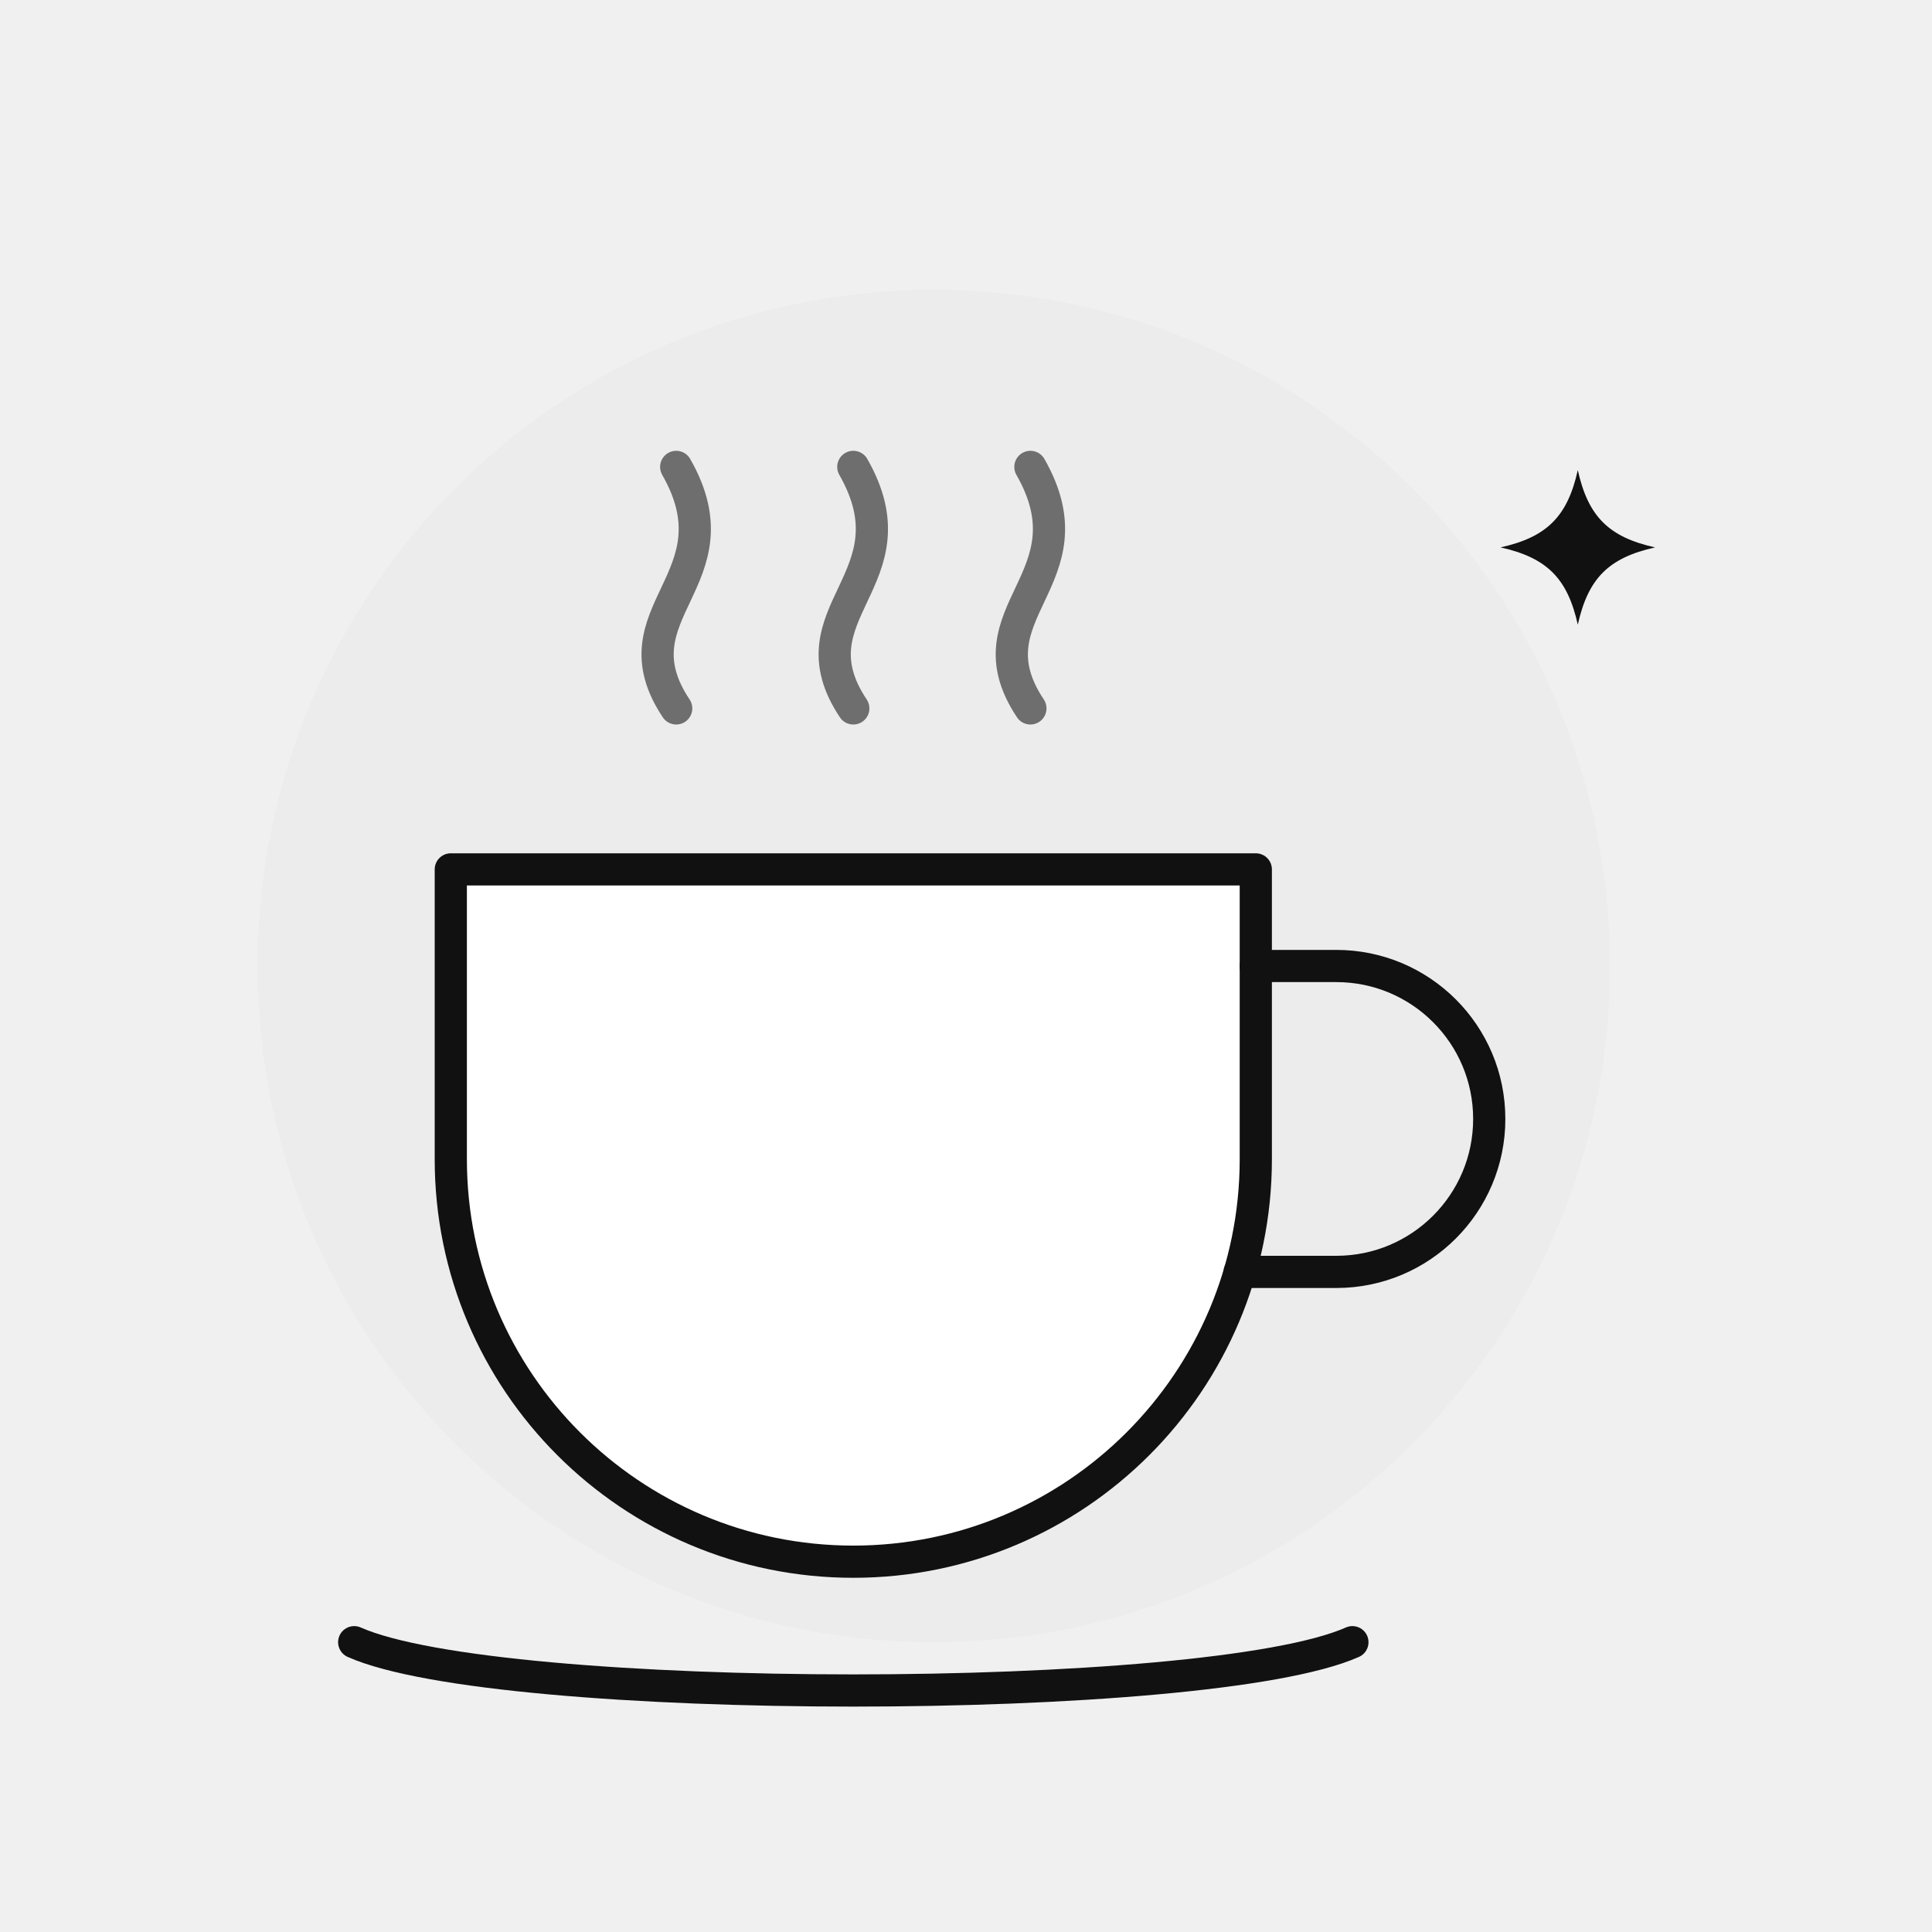
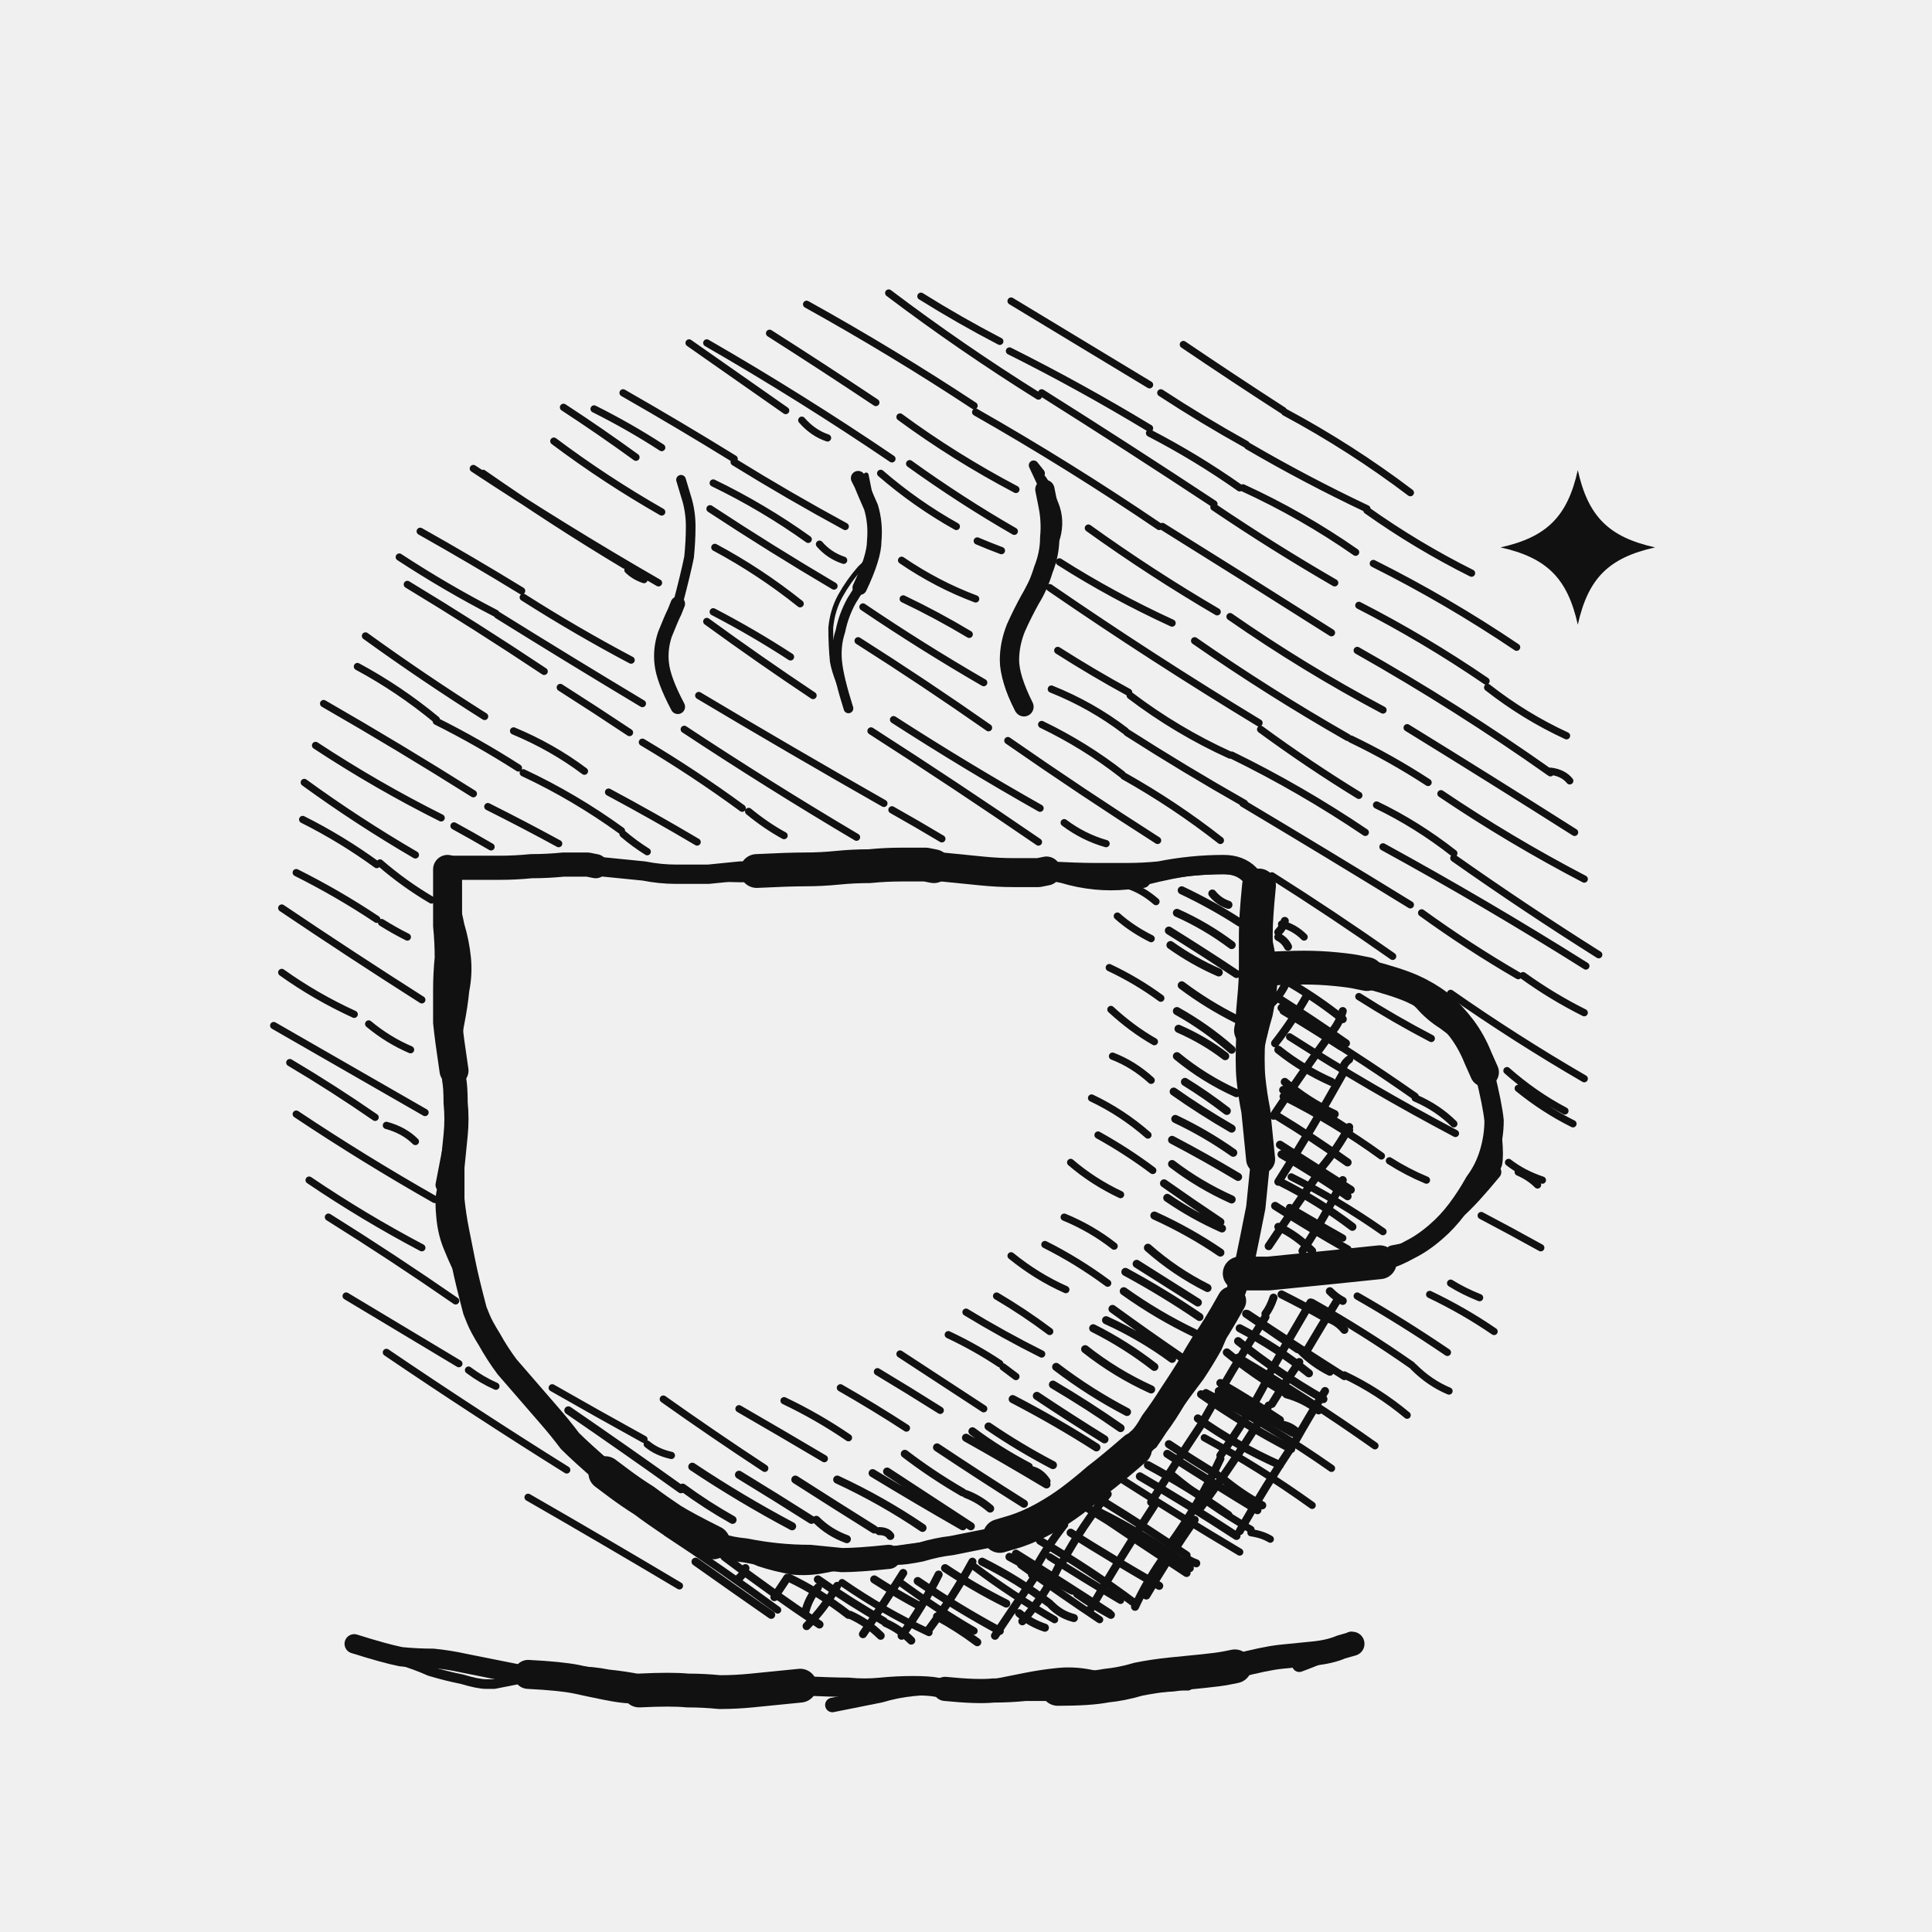
- <svg xmlns="http://www.w3.org/2000/svg" viewBox="0 0 120 120" width="120" height="120" fill="none" stroke="#111111" stroke-width="2" stroke-linecap="round" stroke-linejoin="round">
-   <circle cx="58" cy="60" r="42" fill="#ececec" stroke="none" />
-   <path d="M28 54h50v18a25 25 0 0 1-50 0z" fill="#ffffff" />
-   <path d="M78 60h5a9.500 9.500 0 0 1 0 19h-6" />
-   <path d="M22 102c9 4 53 4 62 0" />
-   <path d="M42 44c-4-6 4-8 0-15M53 44c-4-6 4-8 0-15M64 44c-4-6 4-8 0-15" stroke="#6e6e6e" />
+ <svg xmlns="http://www.w3.org/2000/svg" viewBox="0 0 120 120" width="120" height="120" fill="none" stroke="#111111" stroke-linecap="round" stroke-linejoin="round">
+   <path stroke-width="0.45" d="M73.5 21.4Q76.6 23.5 79.7 25.5M79.8 25.6Q83.9 27.8 87.6 30.6M62.8 18.7Q67.1 21.3 71.4 23.9M72.1 24.4Q74.7 26.1 77.4 27.6M77.5 27.7Q81.1 29.8 84.9 31.6M84.9 31.7Q88 33.9 91.4 35.6M57.2 18.4Q59.6 19.9 62.1 21.2M62.7 21.8Q67.1 24 71.4 26.6M71.4 26.9Q74.3 28.4 77 30.3M77.2 30.3Q80.9 32 84.2 34.3M85.3 35Q89.9 37.3 94.2 40.2M55.2 18.2Q59.7 21.6 64.5 24.6M64.7 24.4Q70.1 27.8 75.4 31.3M75.4 31.5Q79.1 34 82.9 36.2M84.4 37.6Q88.5 39.7 92.3 42.3M92.4 42.7Q94.7 44.5 97.3 45.7M50.1 18.9Q55.5 21.9 60.5 25.2M60.6 25.6Q66.4 28.9 72 32.7M72.2 32.7Q77.5 36 82.7 39.3M84.3 40.4Q90.5 43.9 96.3 48M96.3 47.9Q97.1 48 97.5 48.5M47.8 20.7Q51.1 22.8 54.4 25M55.9 25.9Q59.3 28.4 63.1 30.4M67.6 32.8Q71.5 35.6 75.6 38M76.4 38.3Q81 41.5 85.9 44.1M87.4 45.2Q92.6 48.4 97.8 51.7M43.9 21.3Q49.8 24.7 55.4 28.5M56.5 28.8Q59.7 31.1 63 33M65.8 34.9Q69.1 37 72.8 38.7M74.2 39.8Q78.8 43 83.7 45.8M83.9 45.9Q86.4 47.1 88.7 48.6M89.5 49.3Q93.8 52.2 98.4 54.6M42.8 21.3Q45.8 23.4 48.8 25.5M49.8 26.1Q50.5 26.9 51.4 27.2M54.7 29.4Q56.9 31.3 59.4 32.7M60.7 33.6Q61.4 33.9 62.2 34.2M65.2 36.5Q71.6 40.9 78.2 44.9M78.3 45.3Q81.3 47.5 84.4 49.4M85.5 50Q88 51.2 90.3 53M90.3 53.3Q94.7 56.4 99.3 59.3M38.7 24.4Q42.2 26.4 45.6 28.5M45.6 28.7Q49 30.8 52.5 32.7M56 34.8Q58.2 36.3 60.6 37.2M65.7 40.4Q67.9 41.8 70.1 43M70.2 43.2Q73.1 45.4 76.4 46.9M76.5 46.9Q80.8 49 84.8 51.7M85.9 52.6Q92.3 56.1 98.5 60M36.9 25.4Q39.1 26.5 41.1 27.8M44.3 30Q47.4 31.5 50.2 33.5M50.9 33.8Q51.5 34.5 52.4 34.8M56.1 37.2Q58.2 38.2 60.2 39.4M65.3 42.8Q67.8 43.8 69.9 45.4M70 45.5Q73.6 47.8 77.3 49.9M77.2 49.9Q82.4 53 87.6 56.2M88.3 56.7Q91.2 58.8 94.3 60.6M94.6 60.6Q96.4 61.9 98.4 62.9M35 25.3Q37.3 26.8 39.5 28.4M44.1 31.6Q47.9 34.1 51.8 36.4M53.6 37.7Q57.3 40.2 61.1 42.4M64.7 45Q67.4 46.3 69.7 48.1M69.8 48.2Q73 50 75.8 52.2M79 54.4Q82.8 56.8 86.5 59.4M90.1 61.7Q94.1 64.5 98.4 67M34.4 27.4Q37.6 29.8 41.1 31.8M44.4 34Q47.2 35.5 49.7 37.5M53.3 39.8Q57.4 42.4 61.4 45.2M62.6 46Q67.2 49.2 71.9 52.2M79.6 57.4Q80.4 57.6 81 58.2M93.6 66.5Q95.3 68 97.2 69M29.4 29.1Q35 32.8 40.9 36.2M44.3 38Q46.8 39.3 49.1 40.8M55.5 44.7Q60 47.6 64.6 50.2M66.1 51.1Q67.3 52 68.7 52.4M84.4 61.9Q86.6 63.3 88.9 64.5M94.3 67.6Q95.9 68.9 97.7 69.8M30 29.4Q34.3 32.4 38.8 35.1M39 35.4Q39.4 35.8 40 36M43.9 38.6Q47.2 41 50.5 43.2M54.1 45.4Q59.4 48.8 64.5 52.3M79.7 62.8Q83.9 65.3 87.9 68.1M87.9 68.2Q89.3 68.8 90.3 69.8M93.7 72.2Q94.6 72.9 95.8 73.3M26.1 33Q29.3 34.8 32.4 36.7M32.5 37.1Q35.8 39.2 39.2 41M43.4 43.2Q49.1 46.6 54.9 49.9M55.4 50.3Q57 51.2 58.5 52.1M80.1 64.4Q85.1 67.6 90.4 70.4M94.3 72.8Q95 73.1 95.5 73.6M24.8 34.6Q27.7 36.5 30.8 38.1M30.9 38.2Q35.4 41 39.9 43.7M42.5 45.3Q47.8 48.8 53.2 52M79.7 68.1Q82.9 69.7 85.8 71.8M86.3 72.1Q87.4 72.8 88.6 73.3M92 75.5Q93.9 76.5 95.7 77.5M25.3 36.3Q29.6 38.9 33.8 41.7M34.8 42.7Q37 44.1 39.1 45.5M39.9 46.1Q43.1 48 46.1 50.2M46.5 50.4Q47.6 51.3 48.7 51.9M80.2 73.1Q83.2 74.6 85.9 76.5M90.1 79.7Q90.9 80.2 91.9 80.6M22.7 39.5Q26.3 42.1 30.1 44.5M31.9 45.4Q34.3 46.4 36.3 47.9M37.8 49.2Q40.6 50.7 43.3 52.3M80.1 75Q81.8 76 83.4 76.9M88.8 80.4Q90.9 81.4 92.8 82.7M22.2 41.4Q24.8 42.8 27.1 44.7M27.1 44.8Q29.7 46.1 32.2 47.7M32.5 48Q35.7 49.5 38.6 51.6M38.7 51.8Q39.4 52.4 40.2 52.9M84.3 80.5Q87.1 82.1 89.9 84M20.1 43.7Q24.8 46.4 29.4 49.3M30.3 50.1Q32.5 51.2 34.7 52.4M81.5 80.9Q84.7 82.7 87.7 84.8M87.8 84.9Q88.8 85.9 90 86.4M19.6 46.3Q23.4 48.8 27.4 50.8M28.2 51.3Q29.3 51.9 30.5 52.6M77.5 81.6Q80.5 83.6 83.5 85.5M83.5 85.4Q85.6 86.4 87.4 87.9M18.9 48.6Q22.2 51 25.8 53.1M76.9 84.3Q81.3 86.9 85.4 89.8M18.8 50.9Q21.2 52.1 23.4 53.7M23.6 53.6Q25.1 54.9 26.8 55.9M74.9 86.5Q79 88.6 82.7 91.2M18.4 54.2Q21 55.5 23.4 57.1M23.7 57.3Q24.5 57.8 25.3 58.2M74.8 89.3Q78.3 91.2 81.5 93.5M17.5 56.4Q21.8 59.3 26.2 62.1M72.8 91.6Q75.1 93.5 77.7 95M77.7 95.2Q78.4 95.3 78.9 95.6M17.5 60.4Q19.6 61.9 22 63M22.9 63.6Q24.1 64.6 25.5 65.2M69.7 91.9Q73.3 94.2 77 96.4M17 63.7Q21.7 66.4 26.4 69.1M68.3 93.9Q71.1 95.3 73.6 97.1M18 66Q20.7 67.6 23.3 69.4M24 69.9Q25.1 70.2 25.8 70.9M65.2 96.7Q67.4 98.1 69.6 99.4M18.4 69.2Q22.6 72 27 74.5M63.4 97.2Q65.9 99 68.3 100.6M19.2 73.3Q22.6 75.6 26.2 77.5M60.5 97.3Q62.9 99.1 65.5 100.6M20.4 75.6Q24.4 78.1 28.3 80.8M55.8 98.2Q58.1 99.9 60.5 101.3M21.5 80.5Q25 82.6 28.5 84.7M29.1 85.1Q29.9 85.7 30.8 86.1M52.3 98.3Q54.9 100.1 57.7 101.4M24 84Q29.6 87.8 35.2 91.3M41.4 95.2Q44.9 97.5 48.3 100M32.8 93Q37.5 95.7 42.2 98.5M70.1 55Q71 55.3 71.8 56M69.4 56.9Q70.3 57.7 71.5 58.3M68.9 60.1Q70.6 60.9 72.1 62M69 62.7Q70.3 63.9 71.7 64.7M69.1 65.6Q70.4 66.1 71.5 67.1M67.8 68.2Q69.7 69.1 71.3 70.5M68.2 70.5Q70 71.5 71.6 72.7M66.5 72.2Q67.9 73.4 69.6 74.2M66.1 75.6Q67.8 76.3 69.2 77.4M64.9 77.3Q66.9 78.3 68.8 79.7M62.8 78Q64.4 79.3 66.2 80.1M61.9 80.5Q63.6 81.5 65.2 82.7M60 81.5Q62.3 82.9 64.7 84.1M58.9 82.9Q60.6 83.7 62.1 84.7M62.3 84.9Q62.7 85.2 63.1 85.5M55.9 84.1Q58.5 85.8 61.1 87.5M54.5 85.2Q56.5 86.4 58.4 87.6M52.2 86.2Q54.3 87.4 56.3 88.7M48.7 87Q50.8 88 52.7 89.3M45.9 87.5Q48.5 89 51.2 90.6M41.2 86.9Q44.3 89.1 47.5 91.2M34.3 86.2Q37.1 87.8 40 89.4M40.2 89.7Q40.8 90.2 41.7 90.4" />
+   <path stroke-width="0.5" d="M75.3 55.5Q75.7 56 76.3 56.2M79.4 58.2Q79.8 58.4 80 58.8M73.4 55.3Q75.3 56.2 77 57.3M73.1 56.7Q74.9 57.5 76.5 58.7M80.2 61.1Q81.9 62.1 83.4 63.3M72.6 57.8Q74.7 59.1 76.8 60.5M79.4 62Q81.6 63.4 83.6 64.8M72.7 58.7Q74.1 59.7 75.7 60.4M79.6 62.6Q81.4 63.8 83.3 65M73.4 61.2Q75 62.4 76.8 63.3M79.4 65.2Q80.9 66.4 82.7 67.2M73.1 62.8Q74.9 63.8 76.5 65.2M79.8 67.2Q81.2 68.4 82.9 69.2M73.2 63.9Q74.8 64.6 76.1 65.6M79.7 67.7Q81.8 68.9 83.8 70.2M73.1 65.6Q74.8 67 76.8 67.9M79.3 69.3Q81.6 70.7 83.7 72.2M73.6 67.2Q74.9 68 76.2 69M79.5 71.1Q81.7 72.5 83.9 73.9M72.9 67.8Q74.6 69 76.5 70.1M79.6 71.7Q81.7 72.9 83.7 74.3M73 69.5Q74.9 70.4 76.6 71.6M79.5 73.4Q81.9 74.6 84 76.2M72.8 70.8Q74.9 71.9 76.9 73.1M79.2 74.9Q81.4 76.3 83.7 77.6M72.8 72.3Q74.5 73.6 76.5 74.5M79.4 76.2Q80.5 76.7 81.5 77.7M72.3 73.5Q74 74.7 75.8 75.9M82.6 80.2Q83 80.6 83.4 80.8M72.5 74.4Q74.1 75.5 75.9 76.3M71.7 75.5Q73.9 76.5 75.8 77.8M79.6 80.4Q81 81.1 82.4 81.9M82.5 81.9Q83.1 82.1 83.5 82.6M71.3 77.5Q73 79 75 80M77.4 81.6Q79 82.7 80.6 83.8M80.8 83.9Q81.6 84.7 82.6 85.2M70.6 78.5Q72.5 79.7 74.4 80.9M77 82.5Q79.3 83.7 81.3 85.3M69.9 79Q72.3 80.3 74.5 81.8M76.9 83.3Q79.4 85.3 82.2 86.9M69.8 80.2Q71.9 81.7 74.2 82.8M76.2 84Q77.9 85.4 79.8 86.5M79.9 86.6Q81 86.9 81.9 87.6M69.1 81.3Q71.3 82.9 73.5 84.4M75.8 85.9Q77.7 87 79.5 88.2M79.7 88.5Q80.2 88.6 80.6 89M68.7 82Q70.9 83 72.8 84.4M75.7 86.4Q78 87.7 80.3 89M67.9 82.5Q69.9 83.5 71.7 84.9M74.6 86.6Q77.3 88.5 80.2 90M67.4 83.8Q69.3 85.3 71.5 86.3M74.4 88.1Q76.8 89.8 79.5 91M65.6 84.9Q67.7 86.5 70 87.7M72.6 89.7Q74.1 90.7 75.6 91.6M75.9 91.8Q77.1 92.8 78.4 93.5M65.4 86Q67.6 87.3 69.6 88.7M72.5 90.3Q75.3 92.1 78.1 93.8M64.4 86.7Q66.5 88.1 68.6 89.4M71.3 91Q73.9 92.4 76.3 94.1M62.9 86.9Q65.6 88.3 68.1 89.9M70.8 91.7Q73.9 93.5 76.8 95.4M61.4 88.6Q63.3 89.9 65.4 91M68.6 93.3Q71.2 94.9 73.7 96.6M73.7 96.8Q74 97 74.3 97.1M60.4 88.9Q62 90.1 63.9 91.1M64 91.3Q64.6 91.4 65 92M68 93.9Q70.8 95.8 73.7 97.7M60 89.3Q62.5 90.7 65 92.2M67.6 93.7Q70.3 95.4 73.1 96.9M73.2 97Q73.6 97.2 73.9 97.4M58.2 89.9Q60.9 91.7 63.6 93.4M66.5 95.2Q69.2 96.9 72 98.5M56.2 90.3Q57.9 91.6 59.8 92.7M60 92.8Q60.8 93.1 61.5 93.7M64.6 95.7Q67.7 97.5 70.5 99.6M55.1 91.4Q57.7 93.1 60.3 94.8M63.1 96.5Q66 98.3 68.9 100.2M54.2 91.5Q57 93.2 59.8 94.8M62.7 96.7Q64.7 97.8 66.6 98.8M66.9 99Q67.9 99.7 69 100.3M52 91.9Q54.8 93.2 57.3 94.9M61 97Q63.2 98.1 65.2 99.6M65.3 99.7Q65.9 100.3 66.7 100.5M49.4 91.9Q51.9 93.5 54.3 95M54.6 95.1Q55.1 95.1 55.3 95.4M58.7 97.4Q60.5 98.6 62.5 99.6M63.3 100.2Q64 100.8 64.9 101.1M45.9 91.6Q48.2 93 50.4 94.4M50.7 94.4Q51.5 95.2 52.6 95.6M57 98.2Q59.5 99.9 62.1 101.3M43 91.1Q46 93.1 49.2 94.8M54.3 98.1Q55.7 99 57.2 99.8M58.2 100.4Q59.5 101.1 60.7 102M35.3 87.6Q38.8 90 42.3 92.5M42.4 92.4Q43.9 93.5 45.5 94.4M50.8 98.1Q52.8 99.5 54.9 100.7M55 100.8Q55.9 101.2 56.6 101.9M49 98Q50.9 98.9 52.7 100.3M52.8 100.3Q53.9 100.8 54.7 101.6M45 96.7Q47.9 98.9 50.9 100.9M43.2 97Q45.6 98.7 47.9 100.3M45.8 98.1Q46.2 97.8 46.3 97.4M48.1 99.2Q48.5 98.6 48.9 98M50 100.2Q50.2 99.3 50.8 98.6M50.1 101Q51.2 99.9 52 98.5M79.4 57.9Q79.7 57.6 79.8 57.2M53.6 101.5Q54.9 99.6 56.1 97.7M79 62.3Q79.6 61.7 79.9 61M56 101.6Q57.3 99.8 58.3 97.8M79.2 64.8Q80.3 63.4 81.2 61.8M57.7 101.2Q59.2 99.2 60.4 97M79.1 69.3Q80.9 66.6 82.8 64M82.8 64Q83.2 63.5 83.4 62.8M61.8 101.6Q63 99.8 64.3 97.9M64.1 97.8Q65 96.1 66.1 94.7M79.4 73.4Q81.5 70.1 83.4 66.7M83.4 66.5Q83.4 66.1 83.8 65.8M63.5 100.7Q64.9 99.1 65.8 97.2M66 97Q67.2 94.8 68.8 92.8M78.8 77.4Q80.4 75 82.1 72.6M82.1 72.5Q83.1 71.3 83.8 70M67.7 100Q69.6 96.7 71.7 93.5M71.5 93.3Q73 90.9 74.6 88.5M74.6 88.5Q76.5 85.1 78.6 81.8M78.6 81.6Q78.9 81.2 79.1 80.6M80.9 77.7Q82.3 75.6 83.4 73.3M70.5 99.8Q71.2 98.3 72.1 97M72.7 95.9Q74.5 93.4 75.8 90.6M75.8 90.4Q77.4 88.2 78.7 85.7M78.8 85.4Q80.1 83.1 81.4 80.9M71.2 99.1Q72.6 96.7 74.2 94.4M74.6 93.6Q76.9 90.5 78.8 87.3M79 87.2Q79.8 85.9 80.7 84.6M81.1 84Q82.1 82.3 83.1 80.7M77 95.1Q78.6 92.3 80.4 89.6M80.4 89.6Q81.3 88 82.3 86.4" />
+   <path stroke-width="0.3" d="M52.8 43.9Q51.9 42.2 51.7 41.1Q51.6 40.1 51.6 39Q51.7 37.9 52.2 37Q52.7 36.1 53.4 35.3Q54.2 34.6 54.4 33.5Q54.6 32.5 54.3 31.5L54 30.5M54 30.5L53.8 29.5M63.2 44.1Q62.2 42.2 62.4 41.1Q62.6 40 62.9 39Q63.2 38 63.6 37.1Q64 36.1 64.7 35.3Q65.3 34.5 65.7 33.4Q66 32.3 65.6 31.3Q65.2 30.3 64.9 29.8L64.6 29.4" />
+   <path stroke-width="0.6" d="M43 54.3Q45 54.5 46 54.5Q47 54.5 48 54.2Q49 54 50 53.7Q51 53.5 52 53.3Q53 53.2 54 53.2Q55 53.3 56 53.5L57 53.7M71 54.7Q73 54.2 74 54.1Q75 54 76 54Q77 54 77.5 54.5Q78 55 78.1 55.5L78.1 56M76.6 78.8Q76.5 80.9 76.3 81.9Q76 82.8 75.6 83.7Q75.1 84.6 74.5 85.5Q73.9 86.3 73.3 87.1Q72.8 88 72.2 88.8L71.6 89.7M58.1 96Q56.2 96.2 55.2 96.4Q54.3 96.7 53.3 96.9Q52.3 97.2 51.2 97.4Q50.2 97.6 49.2 97.5Q48.1 97.3 47.2 97Q46.2 96.6 45.3 96.1L44.4 95.7M31.1 84Q30.3 82.2 29.8 81.3Q29.3 80.4 28.8 79.5Q28.3 78.6 27.9 77.6Q27.5 76.7 27.4 75.6Q27.3 74.6 27.4 74.1L27.5 73.6M90.5 64.1Q92.1 65.5 92.4 66.5Q92.6 67.5 92.7 68.6Q92.8 69.6 93 70.7Q93.1 71.8 93 72.3L92.8 72.8M21.9 102.2Q23.9 102.8 24.8 103.1Q25.8 103.4 26.7 103.8Q27.7 104.1 28.7 104.3Q29.7 104.6 30.2 104.6L30.7 104.6M30.7 104.6Q32.7 104.2 33.8 104Q34.8 103.8 35.8 103.8Q36.8 103.8 37.8 104Q38.8 104.1 39.8 104.3Q40.8 104.4 41.8 104.4Q42.8 104.4 43.7 104.4L44.7 104.5M58.7 104.8Q60.7 104.7 61.7 104.6Q62.7 104.4 63.7 104.2Q64.7 104 65.7 103.9Q66.7 103.8 67.7 104Q68.7 104.2 69.7 104.5Q70.7 104.7 71.8 104.8Q72.8 104.8 73.3 104.7L73.8 104.7M42.1 37.5Q42.6 35.6 42.8 34.6Q42.9 33.6 42.9 32.7Q42.9 31.7 42.6 30.8L42.3 29.8M52.7 44Q52.1 42.1 52 41.1Q51.9 40.1 52.2 39.2Q52.4 38.2 52.9 37.3L53.4 36.5M64.9 30.4L64.2 28.9M64.6 29.4L64.2 28.9" />
+   <path stroke-width="0.9" d="M57 53.7Q59 53.8 60 53.8Q61 53.7 62 53.8Q63 53.8 64 54Q65 54.2 66 54.4Q67 54.7 68 54.8Q69 54.9 70 54.8L71 54.7M78.1 56Q78.5 58 78.7 59Q78.9 60 78.9 61Q78.8 62 78.6 63Q78.3 64 78.1 65Q77.9 66 77.8 67L77.7 68M44.4 95.7Q42.5 95 41.6 94.5Q40.7 94.1 39.9 93.5Q39.1 92.9 38.4 92.1L37.8 91.3M27.5 73.6Q27.9 71.5 28.1 70.5Q28.2 69.5 28.2 68.5Q28.2 67.5 28.2 67L28.1 66.5M28.1 66.5Q28.2 64.5 28.4 63.5Q28.6 62.5 28.7 61.5Q28.9 60.5 28.8 59.5Q28.7 58.5 28.4 57.5Q28.2 56.5 27.9 55.5Q27.7 54.5 27.6 54.3L27.6 54M78 59.9Q80 59.7 81 59.9Q82 60.1 83 60.4Q83.9 60.8 84.8 60.9Q85.8 61 86.7 61.3Q87.6 61.6 88.3 62.3Q88.9 63 89.7 63.5L90.5 64.1M92.8 72.8Q91.4 74.5 90.6 75.2Q89.9 75.9 89.2 76.6Q88.5 77.3 87.5 77.6L86.5 77.8M51.7 105.9Q53.7 105.5 54.7 105.3Q55.7 105 56.7 104.9Q57.7 104.8 58.2 104.8L58.7 104.8M80.7 103.4Q82.6 102.7 83.3 102.2L83.9 101.8M42.1 43.9Q41.2 42.2 41.1 41.2Q41 40.3 41.3 39.4Q41.7 38.4 41.9 38L42.1 37.5M53.4 36.5Q54.3 34.6 54.3 33.6Q54.4 32.5 54.1 31.5Q53.7 30.6 53.5 30.1L53.3 29.7" />
+   <path stroke-width="1.2" d="M37 53.8Q39 54 40 54.1Q41 54.3 42 54.3Q43 54.3 44 54.3Q45 54.2 46 54.1L47 54.1M65 54.1Q67 54.2 68 54.2Q69 54.2 70 54.2Q71 54.2 72 54.1Q73 53.9 74 53.8Q75 53.7 76 53.7Q77 53.7 77.6 54.3L78.2 55M78.3 72Q78.1 74 78 75Q77.8 76 77.6 77Q77.4 78 77.2 78.9Q76.9 79.9 76.7 80.4L76.5 80.8M62.1 95.4Q60.1 95.8 59.1 96Q58.2 96.1 57.2 96.4Q56.2 96.6 55.7 96.6L55.2 96.7M92.2 66.6Q92.7 68.6 92.8 69.6Q92.8 70.6 92.5 71.6Q92.2 72.6 91.6 73.4Q91.1 74.3 90.5 75.1Q89.9 75.9 89.2 76.5Q88.4 77.2 87.6 77.6Q86.7 78.1 86.2 78.2L85.7 78.4M22 102.1Q23.9 102.7 24.9 102.9Q25.9 103 26.9 103Q27.9 103.1 28.8 103.3Q29.8 103.5 30.8 103.7Q31.8 103.9 32.3 104L32.8 104M49.7 104.7Q51.7 104.8 52.7 104.8Q53.7 104.9 54.7 104.8Q55.7 104.7 56.7 104.7Q57.7 104.7 58.2 104.8L58.7 104.9M63.6 43.9Q62.7 42.1 62.7 41Q62.7 40 63.1 39Q63.5 38.1 64 37.2Q64.5 36.4 64.8 35.4Q65.2 34.4 65.2 33.4Q65.3 32.4 65.1 31.4L64.9 30.4" />
+   <path stroke-width="1.5" d="M28 53.9Q30 53.9 31 53.9Q32 53.9 33 53.8Q34 53.8 35 53.7Q36 53.7 36.5 53.7L37 53.8M55.2 96.7Q53.3 96.9 52.3 96.9Q51.3 96.8 50.3 96.7Q49.3 96.7 48.3 96.6Q47.3 96.5 46.3 96.3Q45.3 96.2 44.8 96L44.3 95.8M37.6 91.5Q36.1 90.2 35.4 89.5Q34.8 88.7 34.1 87.9Q33.5 87.2 32.8 86.4Q32.2 85.7 31.5 84.9Q30.9 84.1 30.4 83.2Q29.9 82.4 29.7 81.9L29.5 81.4M29.5 81.4Q29 79.5 28.8 78.5Q28.6 77.5 28.4 76.5Q28.2 75.5 28.1 74.5Q28.1 73.5 28.1 72.5Q28.2 71.5 28.3 70.5Q28.4 69.5 28.3 68.5Q28.3 67.5 28.2 67L28.2 66.5M58.7 104.9Q60.7 105.1 61.7 105Q62.7 105 63.7 104.9Q64.7 104.9 65.2 104.9L65.7 104.9M76.7 103.5Q78.6 103 79.6 102.9Q80.6 102.8 81.6 102.7Q82.6 102.6 83.3 102.3L84 102.1" />
+   <path stroke-width="1.8" d="M58 53.8Q60 54 61 54.1Q62 54.2 63 54.2Q64 54.2 64.5 54.2L65 54.1M77.7 64Q77.6 66 77.7 67Q77.8 68 78 69Q78.1 70 78.2 71L78.3 72M76.5 80.8Q75.5 82.6 74.9 83.4Q74.4 84.2 73.9 85.1Q73.4 85.9 72.8 86.8Q72.3 87.6 71.7 88.4Q71.2 89.3 70.8 89.6L70.5 90M28.2 66.5Q27.9 64.5 27.8 63.5Q27.8 62.5 27.8 61.5Q27.8 60.5 27.9 59.5Q27.9 58.5 27.8 57.5Q27.8 56.5 27.8 55.5Q27.8 54.5 27.8 54.3L27.8 54M84.9 60.5Q86.8 61 87.7 61.4Q88.6 61.8 89.4 62.4Q90.2 63.1 90.8 63.9Q91.4 64.7 91.8 65.7L92.2 66.6M32.8 104Q34.8 104.1 35.8 104.3Q36.7 104.5 37.7 104.7Q38.7 104.9 39.2 104.9L39.7 105" />
+   <path stroke-width="2.1" d="M47 54.1Q49 54 50 54Q51 54 52 53.9Q53 53.8 54 53.8Q55 53.7 56 53.7Q57 53.7 57.5 53.7L58 53.8M78.2 55Q78 57 78 58Q78 59 78 60Q78 61 77.9 62Q77.8 63 77.8 63.5L77.7 64M70.5 90Q69 91.3 68.2 91.9Q67.4 92.6 66.6 93.2Q65.8 93.8 64.9 94.3Q64 94.8 63.1 95.1L62.1 95.4M44.3 95.8Q42.5 94.9 41.7 94.4Q40.8 93.8 40 93.2Q39.2 92.7 38.4 92.1L37.6 91.5M78 60.2Q80 60.1 81 60.1Q82 60.1 83 60.2Q84 60.3 84.4 60.4L84.9 60.5M85.7 78.4Q83.8 78.6 82.8 78.7Q81.8 78.8 80.8 78.9Q79.8 79 78.8 79.1Q77.8 79.1 77.4 79.1L77 79.1M39.7 105Q41.7 104.9 42.7 105Q43.7 105 44.7 105.1Q45.7 105.1 46.7 105Q47.7 104.9 48.7 104.8L49.7 104.7M65.7 104.9Q67.7 104.9 68.7 104.7Q69.7 104.6 70.7 104.3Q71.7 104.1 72.7 104Q73.7 103.9 74.7 103.8Q75.7 103.7 76.2 103.6L76.7 103.5" />
  <path transform="translate(98 34) scale(0.8)" fill="#111111" stroke="none" d="M0-6c.8 3.600 2.400 5.200 6 6-3.600.8-5.200 2.400-6 6-.8-3.600-2.400-5.200-6-6 3.600-.8 5.200-2.400 6-6z" />
</svg>
